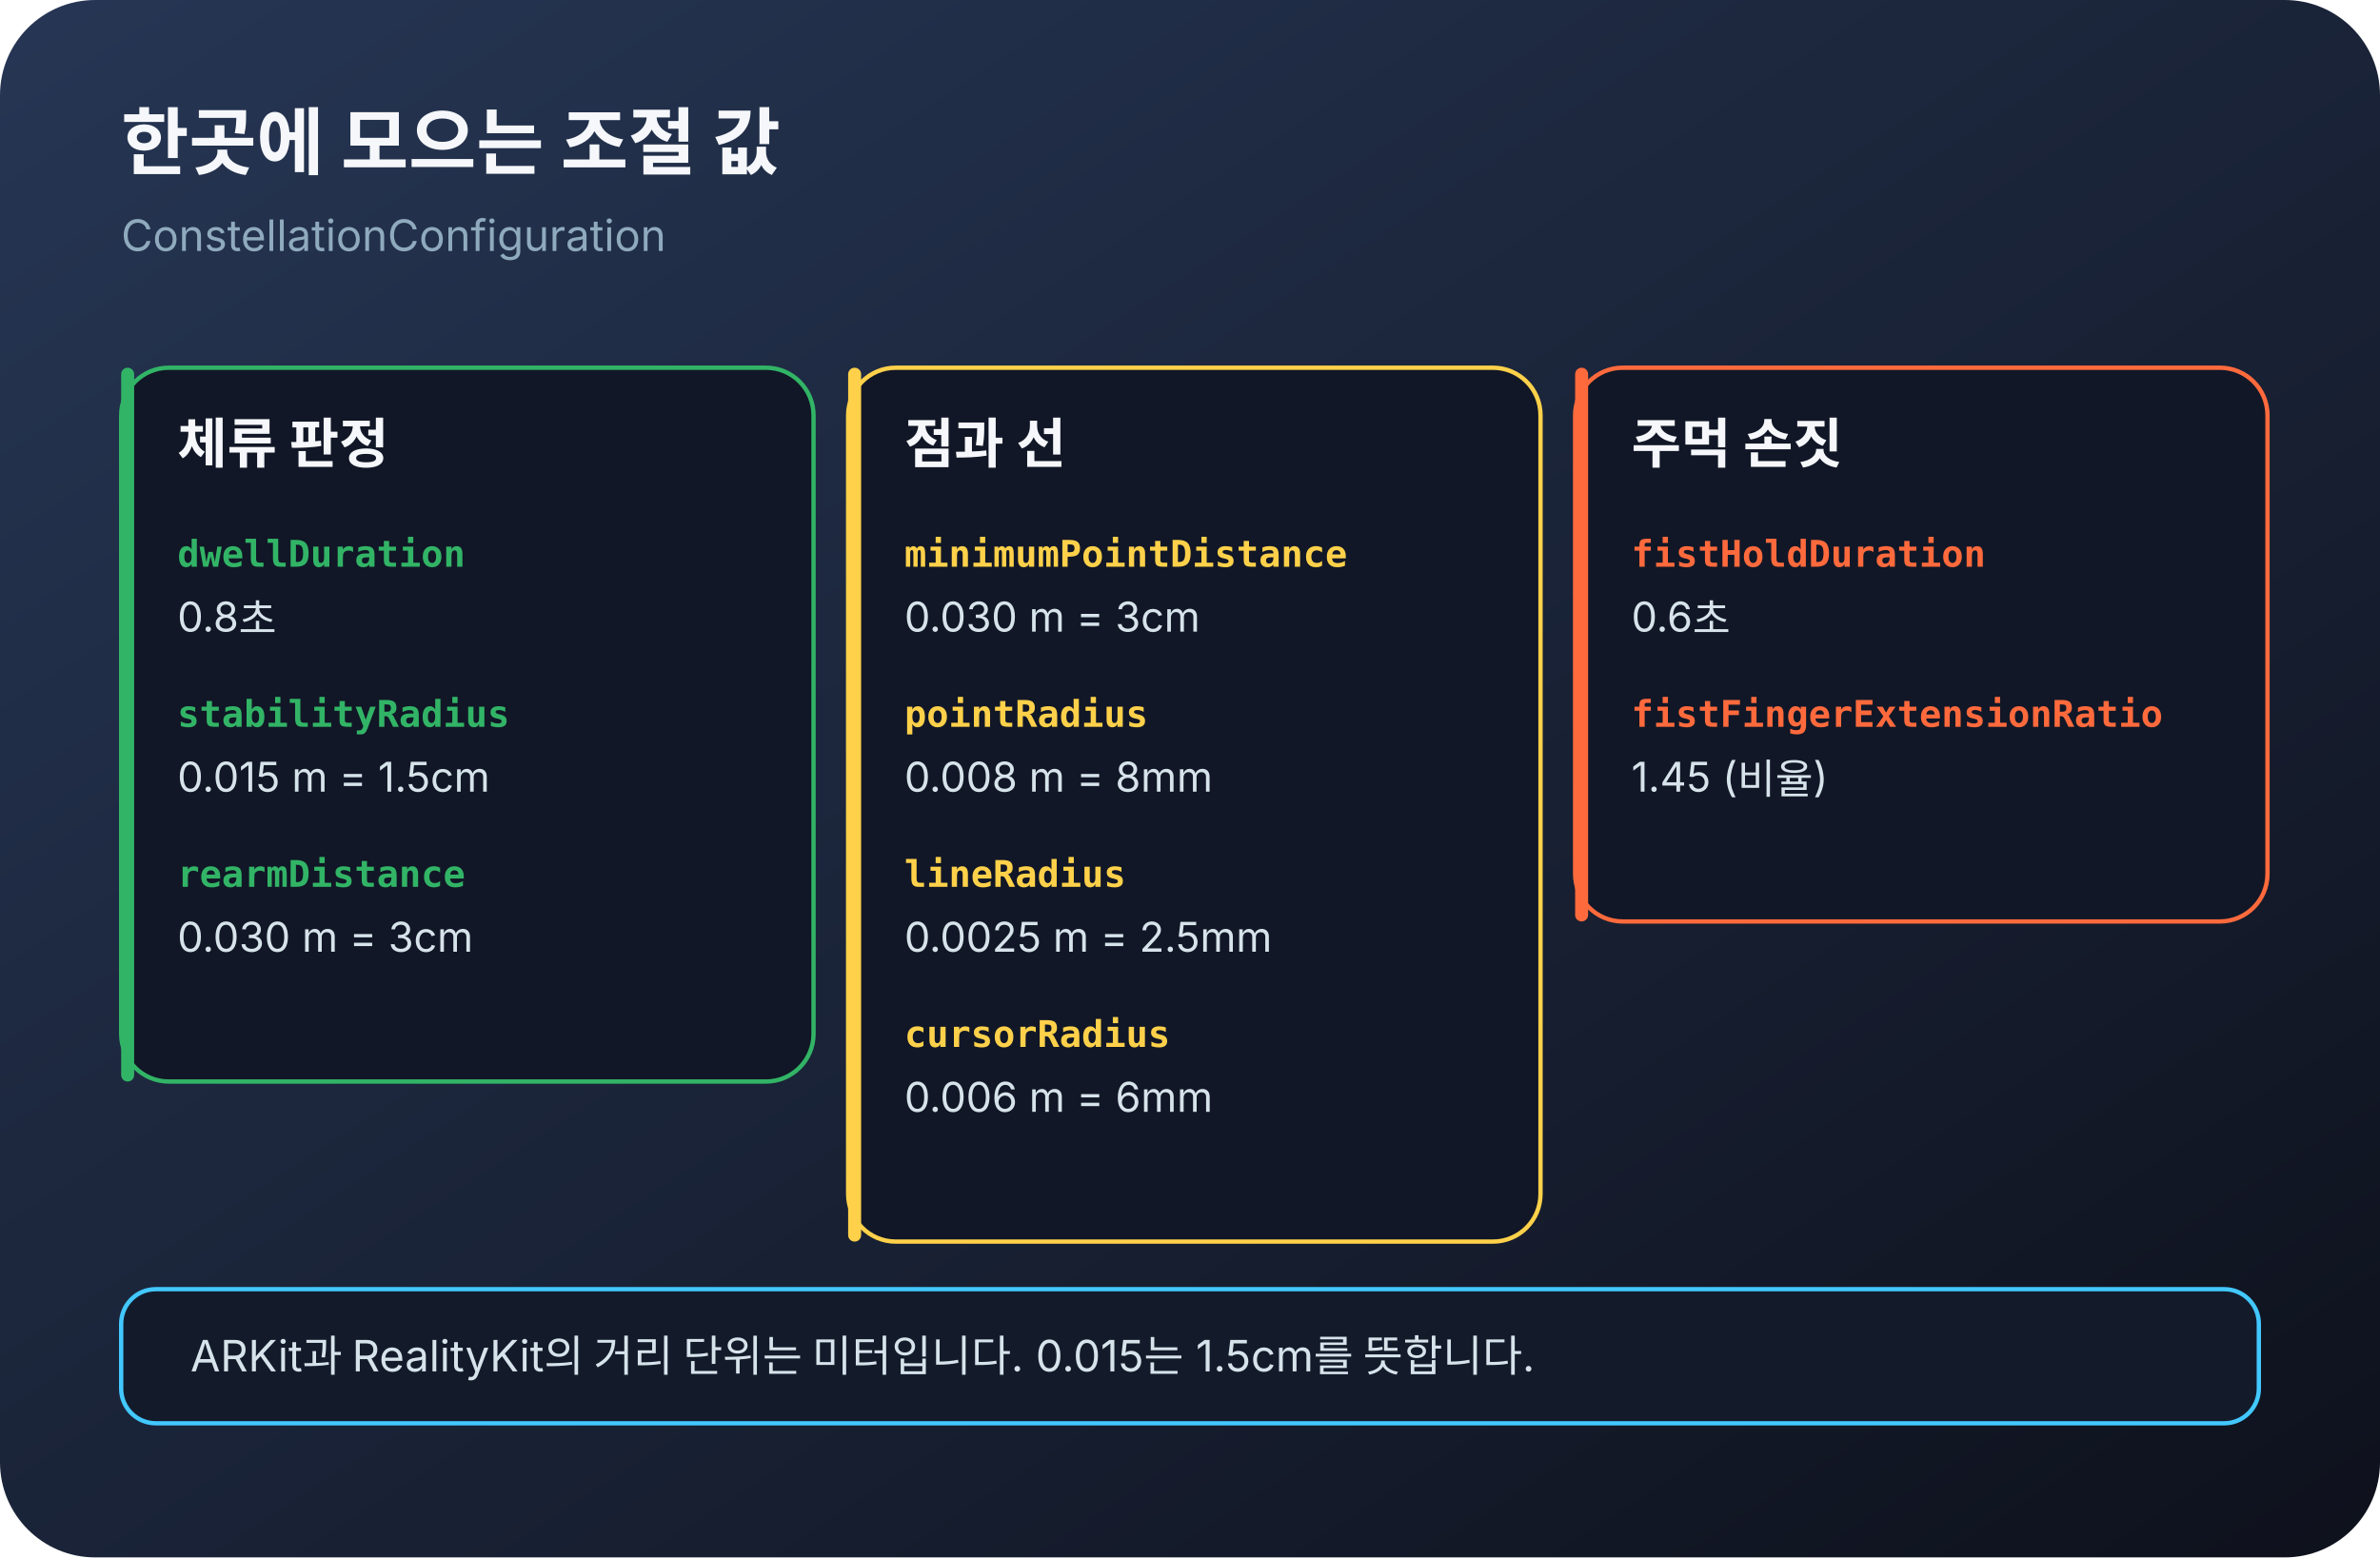
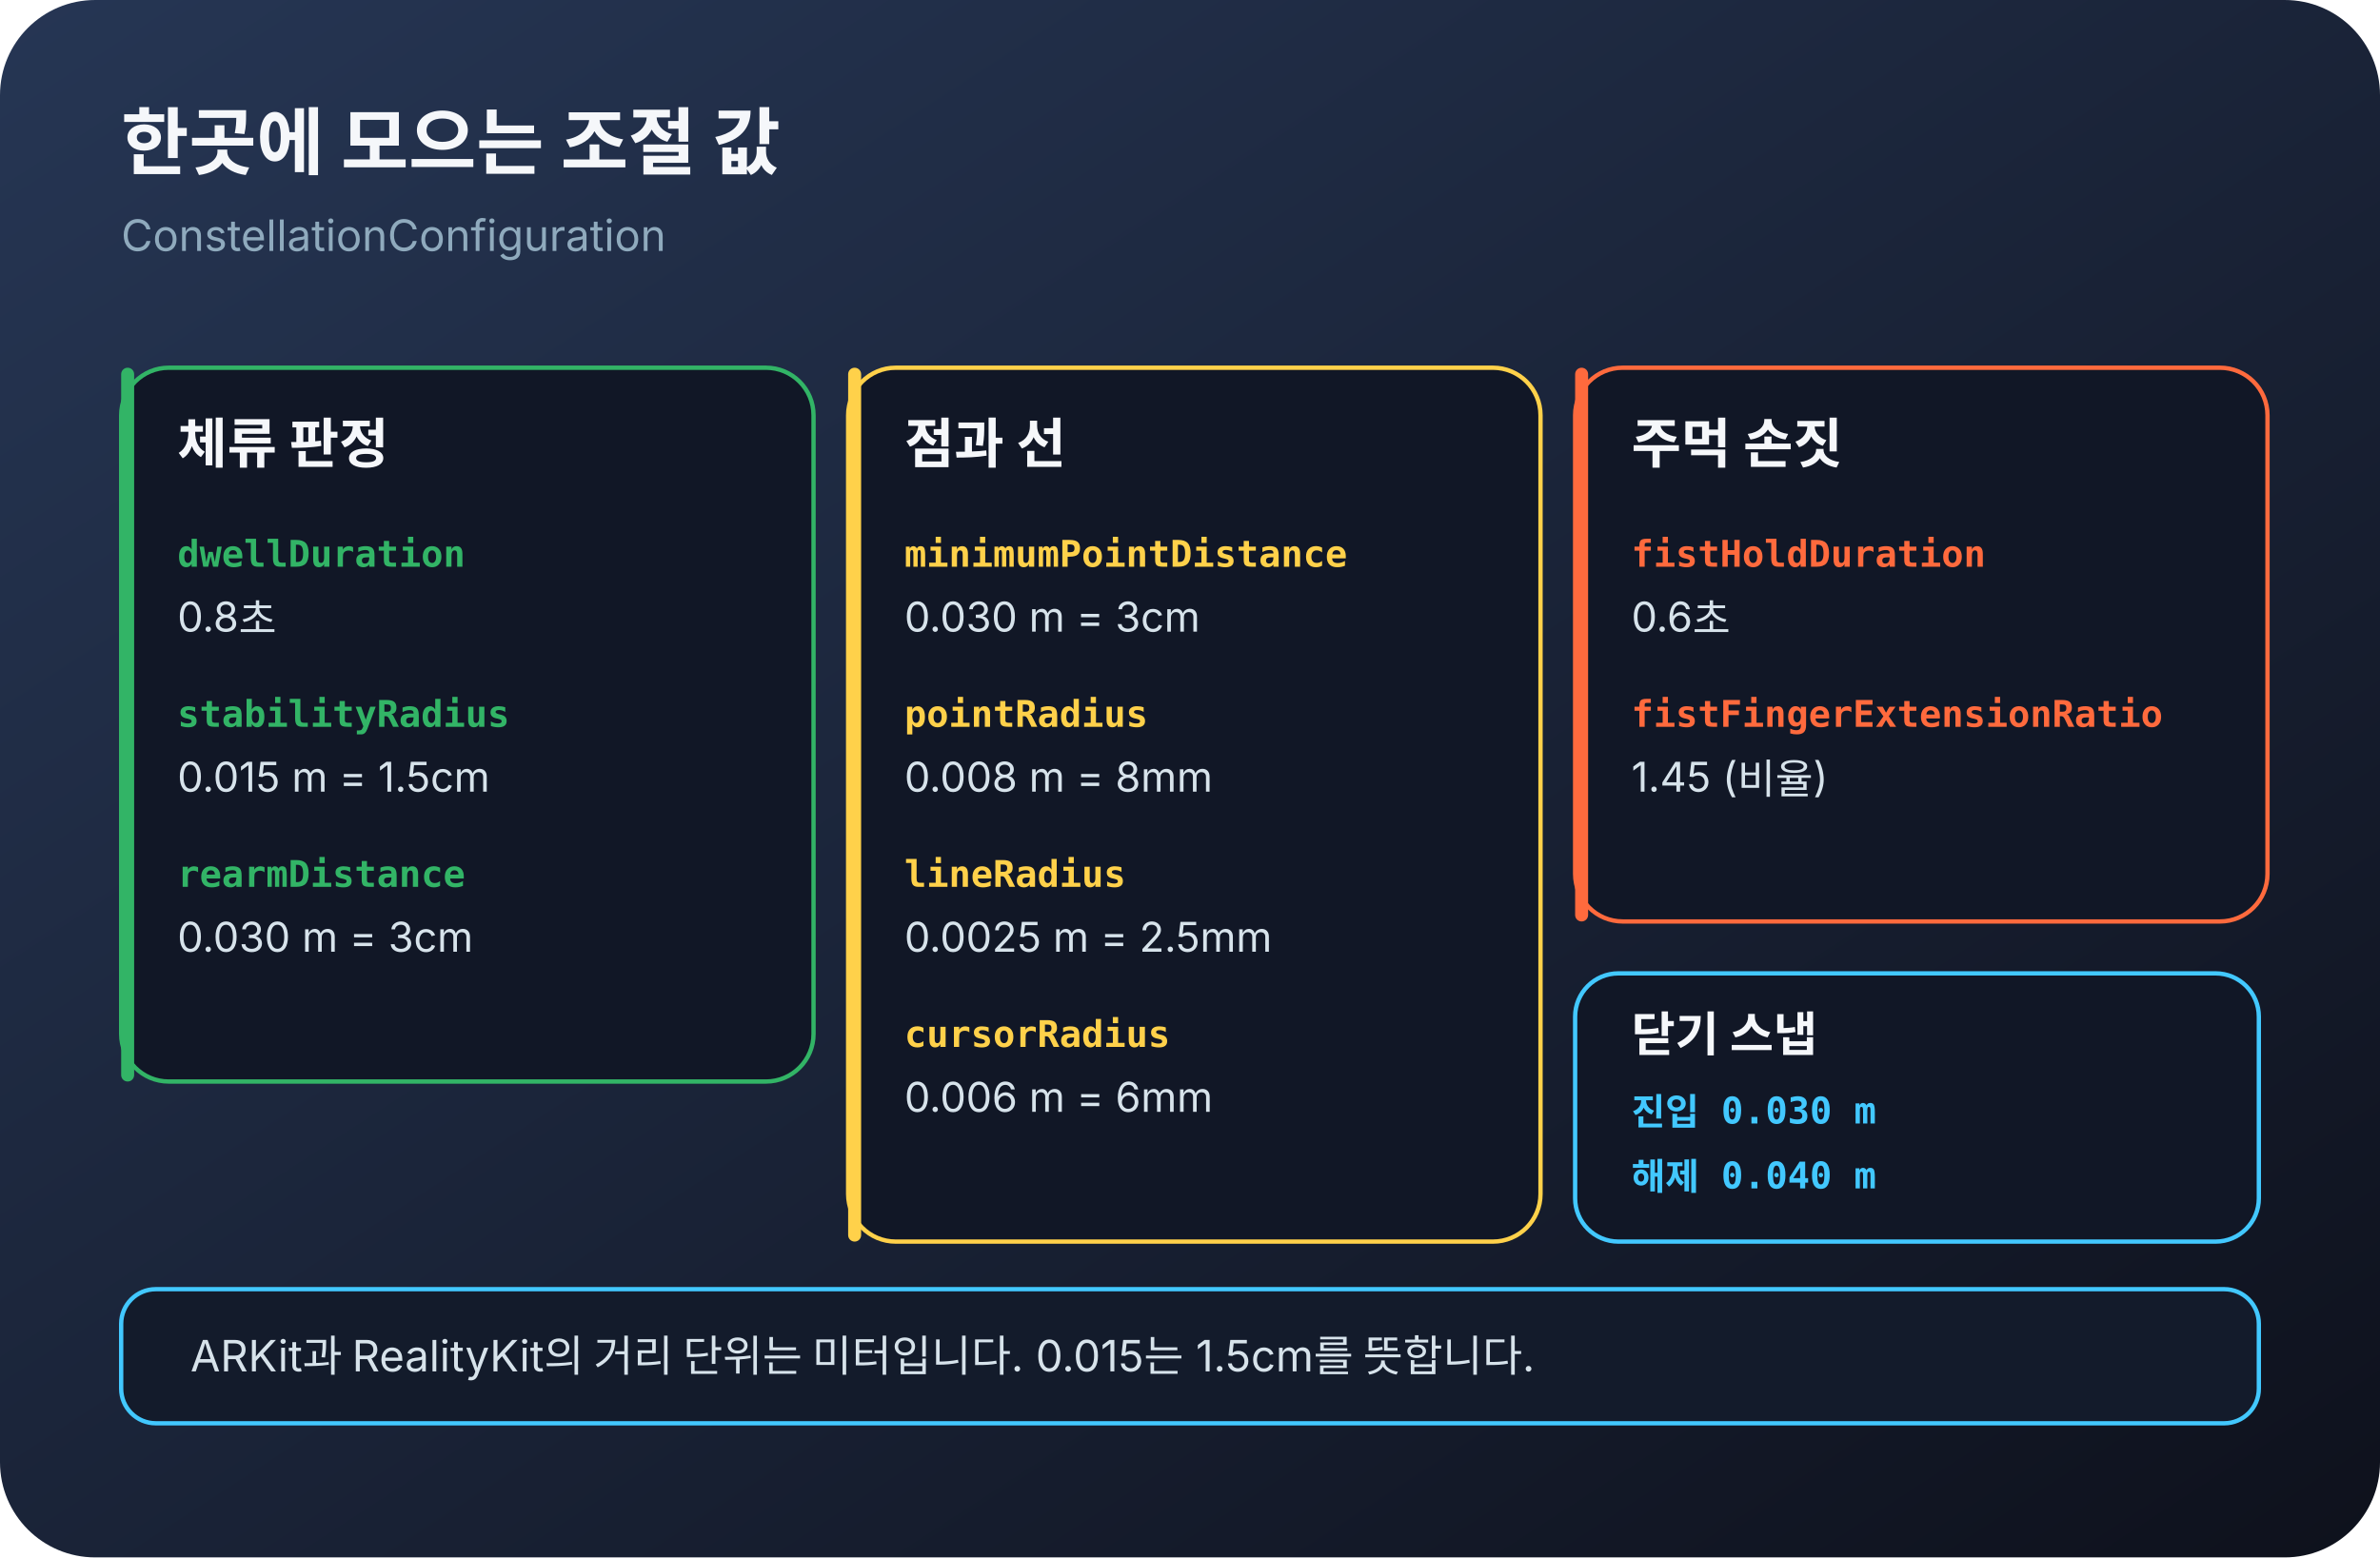
<svg xmlns="http://www.w3.org/2000/svg" width="1100" height="720" viewBox="0 0 1100 720" role="img" aria-labelledby="t d">
  <defs>
    <linearGradient id="bg" x1="0" y1="0" x2="1" y2="1">
      <stop stop-color="#263654" />
      <stop offset="1" stop-color="#0e111c" />
    </linearGradient>
    <linearGradient id="glass" x1="0" y1="0" x2="1" y2="1">
      <stop stop-color="#ffffff" stop-opacity=".22" />
      <stop offset="1" stop-color="#8adfff" stop-opacity=".07" />
    </linearGradient>
    <marker id="head" viewBox="0 0 12 12" refX="9" refY="6" markerWidth="7" markerHeight="7" orient="auto-start-reverse">
      <path d="M1 1 L11 6 L1 11 z" fill="#42c8ff" />
    </marker>
    <marker id="headw" viewBox="0 0 12 12" refX="9" refY="6" markerWidth="7" markerHeight="7" orient="auto-start-reverse">
      <path d="M1 1 L11 6 L1 11 z" fill="#8faabd" />
    </marker>
  </defs>
  <rect x="0" y="0" width="1100" height="720" rx="44" fill="url(#bg)" />
  <text x="56" y="78" fill="#f5f7fa" font-family="-apple-system,'SF Pro Text','Apple SD Gothic Neo',sans-serif" font-size="34" font-weight="700" text-anchor="start">한곳에 모으는 조절 값</text>
  <text x="56" y="116" fill="#8faabd" font-family="-apple-system,'SF Pro Text','Apple SD Gothic Neo',sans-serif" font-size="20" font-weight="400" text-anchor="start">ConstellationConfiguration</text>
  <rect x="56" y="170" width="320" height="330" rx="22" fill="#111726" stroke="#32b466" stroke-width="2" />
  <rect x="56" y="170" width="6" height="330" rx="3" fill="#32b466" />
  <text x="82" y="214" fill="#f5f7fa" font-family="-apple-system,'SF Pro Text','Apple SD Gothic Neo',sans-serif" font-size="25" font-weight="650" text-anchor="start">체류 판정</text>
  <text x="82" y="262" fill="#32b466" font-family="ui-monospace,'SFMono-Regular',Menlo,monospace" font-size="17" font-weight="600" text-anchor="start">dwellDuration</text>
  <text x="82" y="292" fill="#d7e3eb" font-family="-apple-system,'SF Pro Text','Apple SD Gothic Neo',sans-serif" font-size="19" font-weight="400" text-anchor="start">0.8초</text>
  <text x="82" y="336" fill="#32b466" font-family="ui-monospace,'SFMono-Regular',Menlo,monospace" font-size="17" font-weight="600" text-anchor="start">stabilityRadius</text>
  <text x="82" y="366" fill="#d7e3eb" font-family="-apple-system,'SF Pro Text','Apple SD Gothic Neo',sans-serif" font-size="19" font-weight="400" text-anchor="start">0.015 m = 1.5cm</text>
  <text x="82" y="410" fill="#32b466" font-family="ui-monospace,'SFMono-Regular',Menlo,monospace" font-size="17" font-weight="600" text-anchor="start">rearmDistance</text>
  <text x="82" y="440" fill="#d7e3eb" font-family="-apple-system,'SF Pro Text','Apple SD Gothic Neo',sans-serif" font-size="19" font-weight="400" text-anchor="start">0.030 m = 3cm</text>
  <rect x="392" y="170" width="320" height="404" rx="22" fill="#111726" stroke="#ffd14a" stroke-width="2" />
  <rect x="392" y="170" width="6" height="404" rx="3" fill="#ffd14a" />
  <text x="418" y="214" fill="#f5f7fa" font-family="-apple-system,'SF Pro Text','Apple SD Gothic Neo',sans-serif" font-size="25" font-weight="650" text-anchor="start">점과 선</text>
  <text x="418" y="262" fill="#ffd14a" font-family="ui-monospace,'SFMono-Regular',Menlo,monospace" font-size="17" font-weight="600" text-anchor="start">minimumPointDistance</text>
  <text x="418" y="292" fill="#d7e3eb" font-family="-apple-system,'SF Pro Text','Apple SD Gothic Neo',sans-serif" font-size="19" font-weight="400" text-anchor="start">0.030 m = 3cm</text>
  <text x="418" y="336" fill="#ffd14a" font-family="ui-monospace,'SFMono-Regular',Menlo,monospace" font-size="17" font-weight="600" text-anchor="start">pointRadius</text>
  <text x="418" y="366" fill="#d7e3eb" font-family="-apple-system,'SF Pro Text','Apple SD Gothic Neo',sans-serif" font-size="19" font-weight="400" text-anchor="start">0.008 m = 8mm</text>
  <text x="418" y="410" fill="#ffd14a" font-family="ui-monospace,'SFMono-Regular',Menlo,monospace" font-size="17" font-weight="600" text-anchor="start">lineRadius</text>
  <text x="418" y="440" fill="#d7e3eb" font-family="-apple-system,'SF Pro Text','Apple SD Gothic Neo',sans-serif" font-size="19" font-weight="400" text-anchor="start">0.0025 m = 2.5mm</text>
  <text x="418" y="484" fill="#ffd14a" font-family="ui-monospace,'SFMono-Regular',Menlo,monospace" font-size="17" font-weight="600" text-anchor="start">cursorRadius</text>
  <text x="418" y="514" fill="#d7e3eb" font-family="-apple-system,'SF Pro Text','Apple SD Gothic Neo',sans-serif" font-size="19" font-weight="400" text-anchor="start">0.006 m = 6mm</text>
  <rect x="728" y="170" width="320" height="256" rx="22" fill="#111726" stroke="#ff6a3d" stroke-width="2" />
  <rect x="728" y="170" width="6" height="256" rx="3" fill="#ff6a3d" />
  <text x="754" y="214" fill="#f5f7fa" font-family="-apple-system,'SF Pro Text','Apple SD Gothic Neo',sans-serif" font-size="25" font-weight="650" text-anchor="start">주먹 손짓</text>
  <text x="754" y="262" fill="#ff6a3d" font-family="ui-monospace,'SFMono-Regular',Menlo,monospace" font-size="17" font-weight="600" text-anchor="start">fistHoldDuration</text>
  <text x="754" y="292" fill="#d7e3eb" font-family="-apple-system,'SF Pro Text','Apple SD Gothic Neo',sans-serif" font-size="19" font-weight="400" text-anchor="start">0.6초</text>
  <text x="754" y="336" fill="#ff6a3d" font-family="ui-monospace,'SFMono-Regular',Menlo,monospace" font-size="17" font-weight="600" text-anchor="start">fistFingerExtensionRatio</text>
  <text x="754" y="366" fill="#d7e3eb" font-family="-apple-system,'SF Pro Text','Apple SD Gothic Neo',sans-serif" font-size="19" font-weight="400" text-anchor="start">1.45 (비율)</text>
+   <rect x="728" y="450" width="316" height="124" rx="20" fill="#111726" stroke="#42c8ff" stroke-width="2" />
+   <text x="754" y="486" fill="#f5f7fa" font-family="-apple-system,'SF Pro Text','Apple SD Gothic Neo',sans-serif" font-size="22" font-weight="650" text-anchor="start">닫기 스냅</text>
+   <text x="754" y="520" fill="#42c8ff" font-family="ui-monospace,'SFMono-Regular',Menlo,monospace" font-size="17" font-weight="600" text-anchor="start">진입 0.030 m</text>
+   <text x="754" y="550" fill="#42c8ff" font-family="ui-monospace,'SFMono-Regular',Menlo,monospace" font-size="17" font-weight="600" text-anchor="start">해제 0.040 m</text>
  <rect x="56" y="596" width="988" height="62" rx="16" fill="#131b2b" stroke="#42c8ff" stroke-width="2" />
  <text x="88" y="634" fill="#d7e3eb" font-family="-apple-system,'SF Pro Text','Apple SD Gothic Neo',sans-serif" font-size="20" font-weight="400" text-anchor="start">ARKit과 RealityKit의 거리 단위는 미터입니다. 0.015는 1.5cm를 뜻합니다.</text>
</svg>
